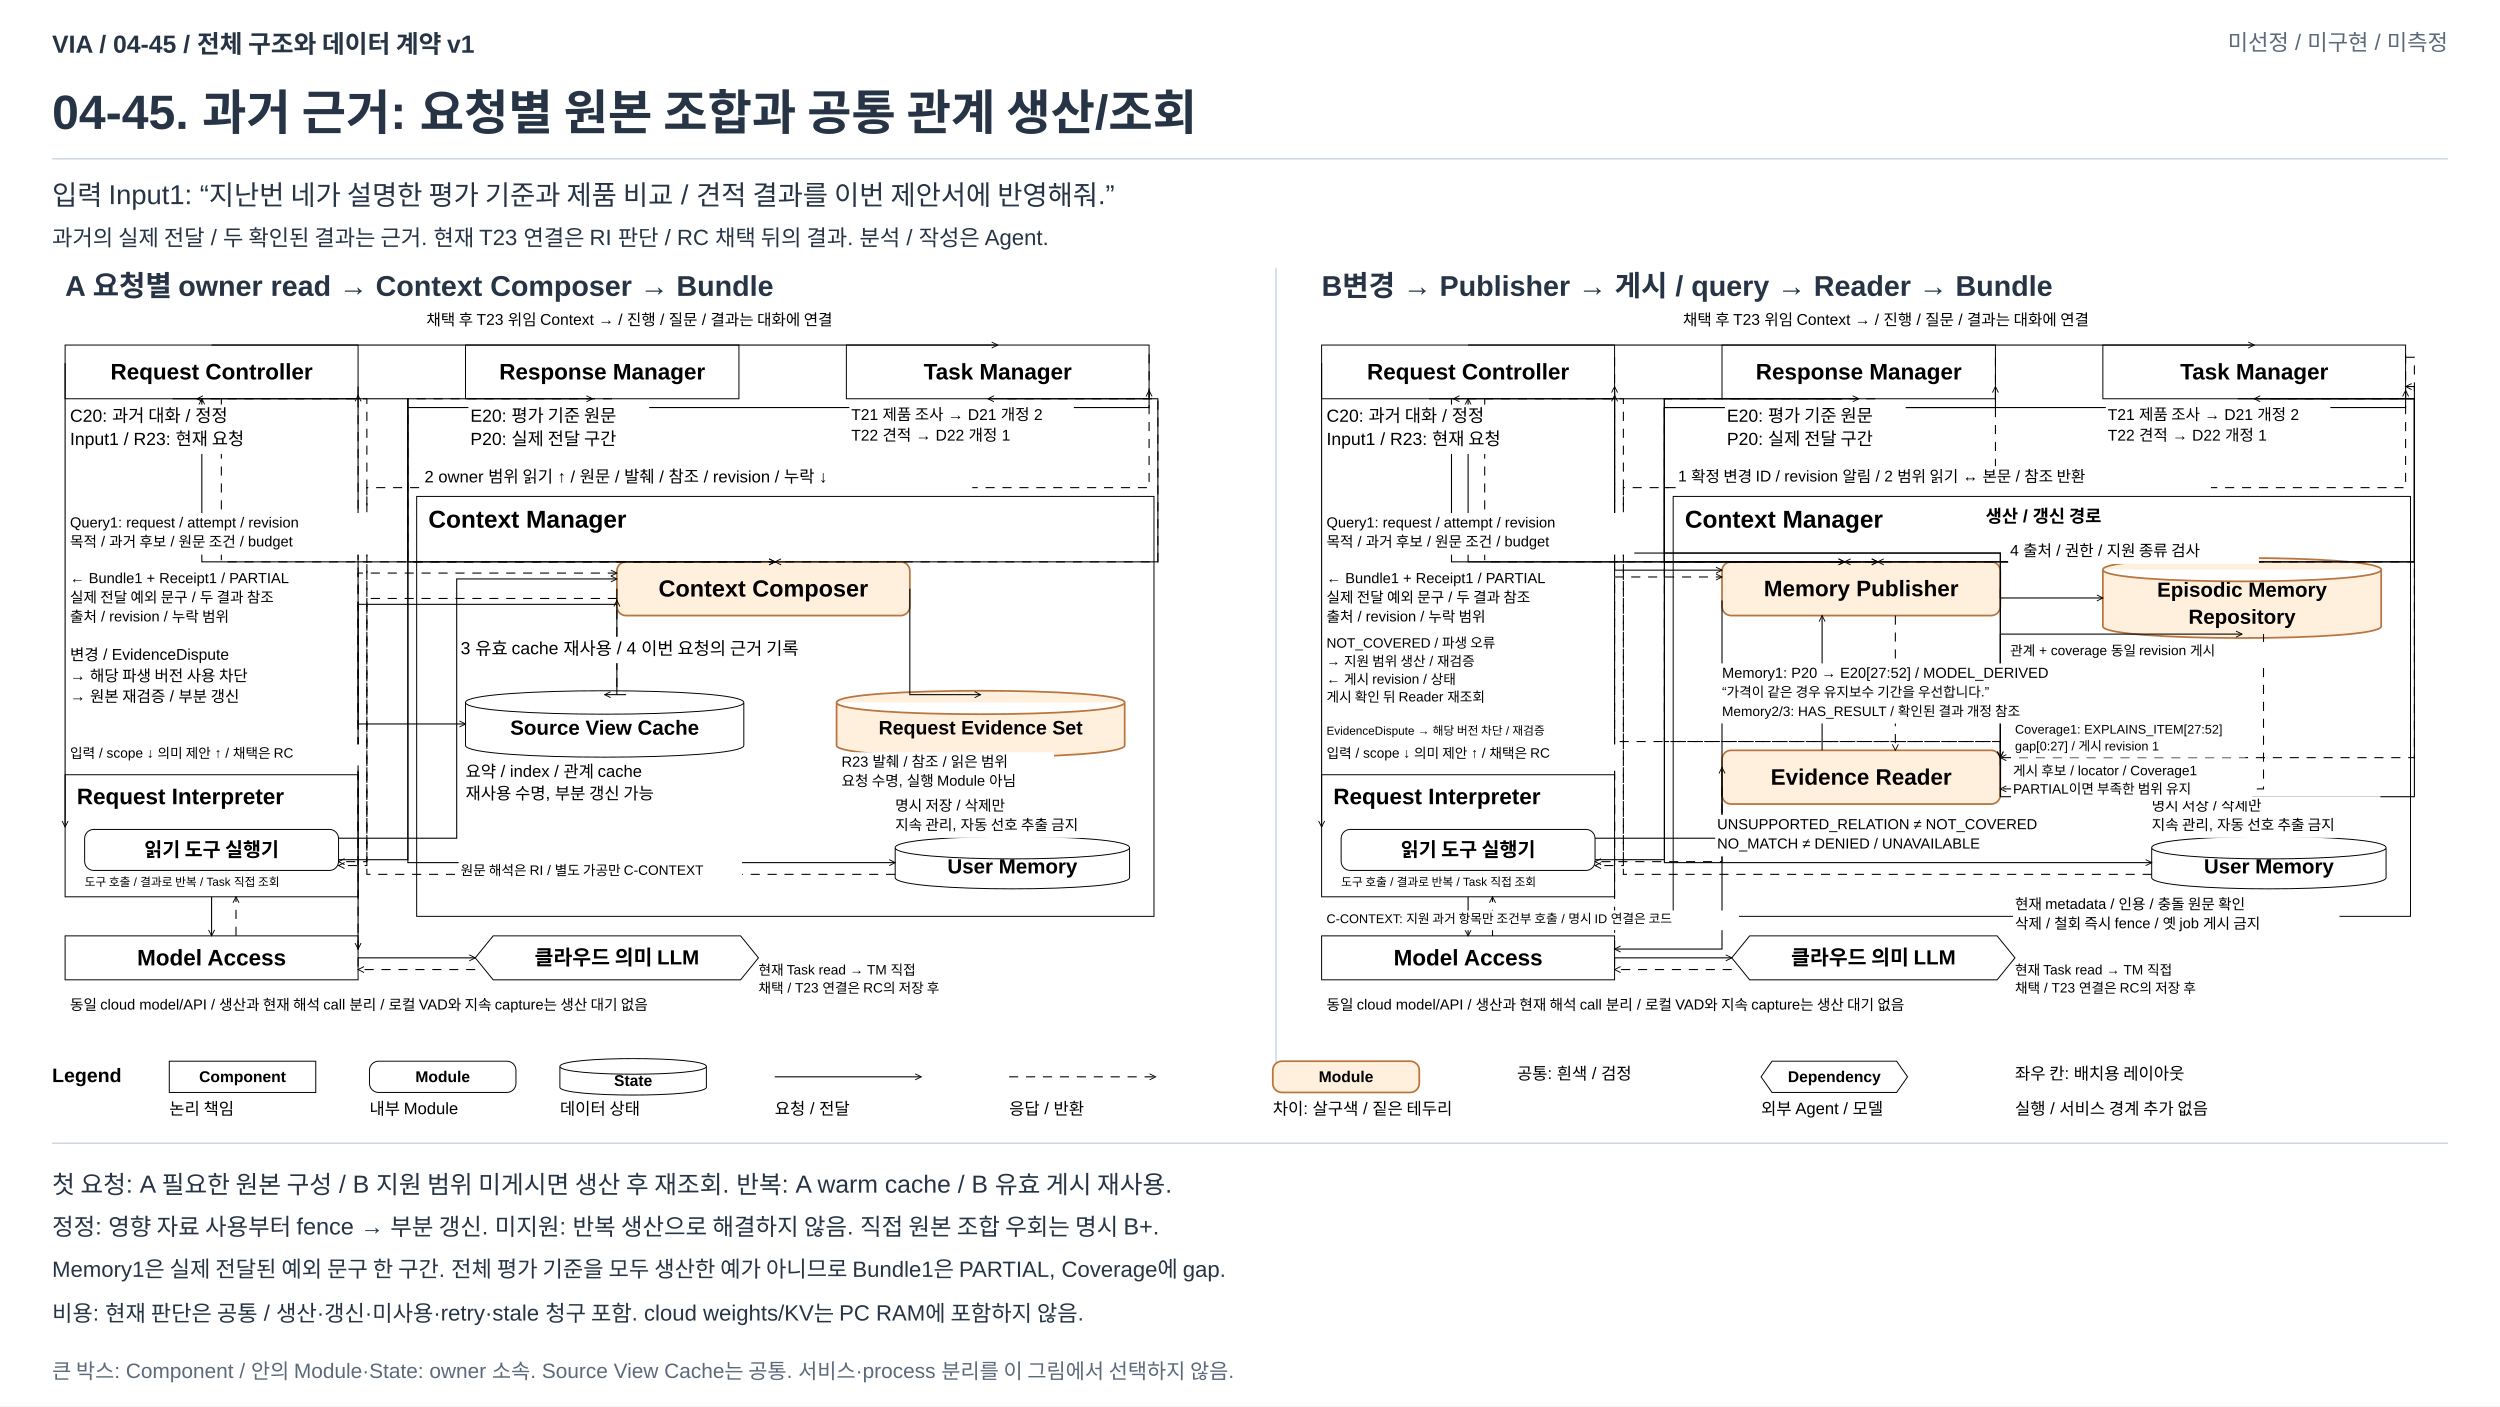
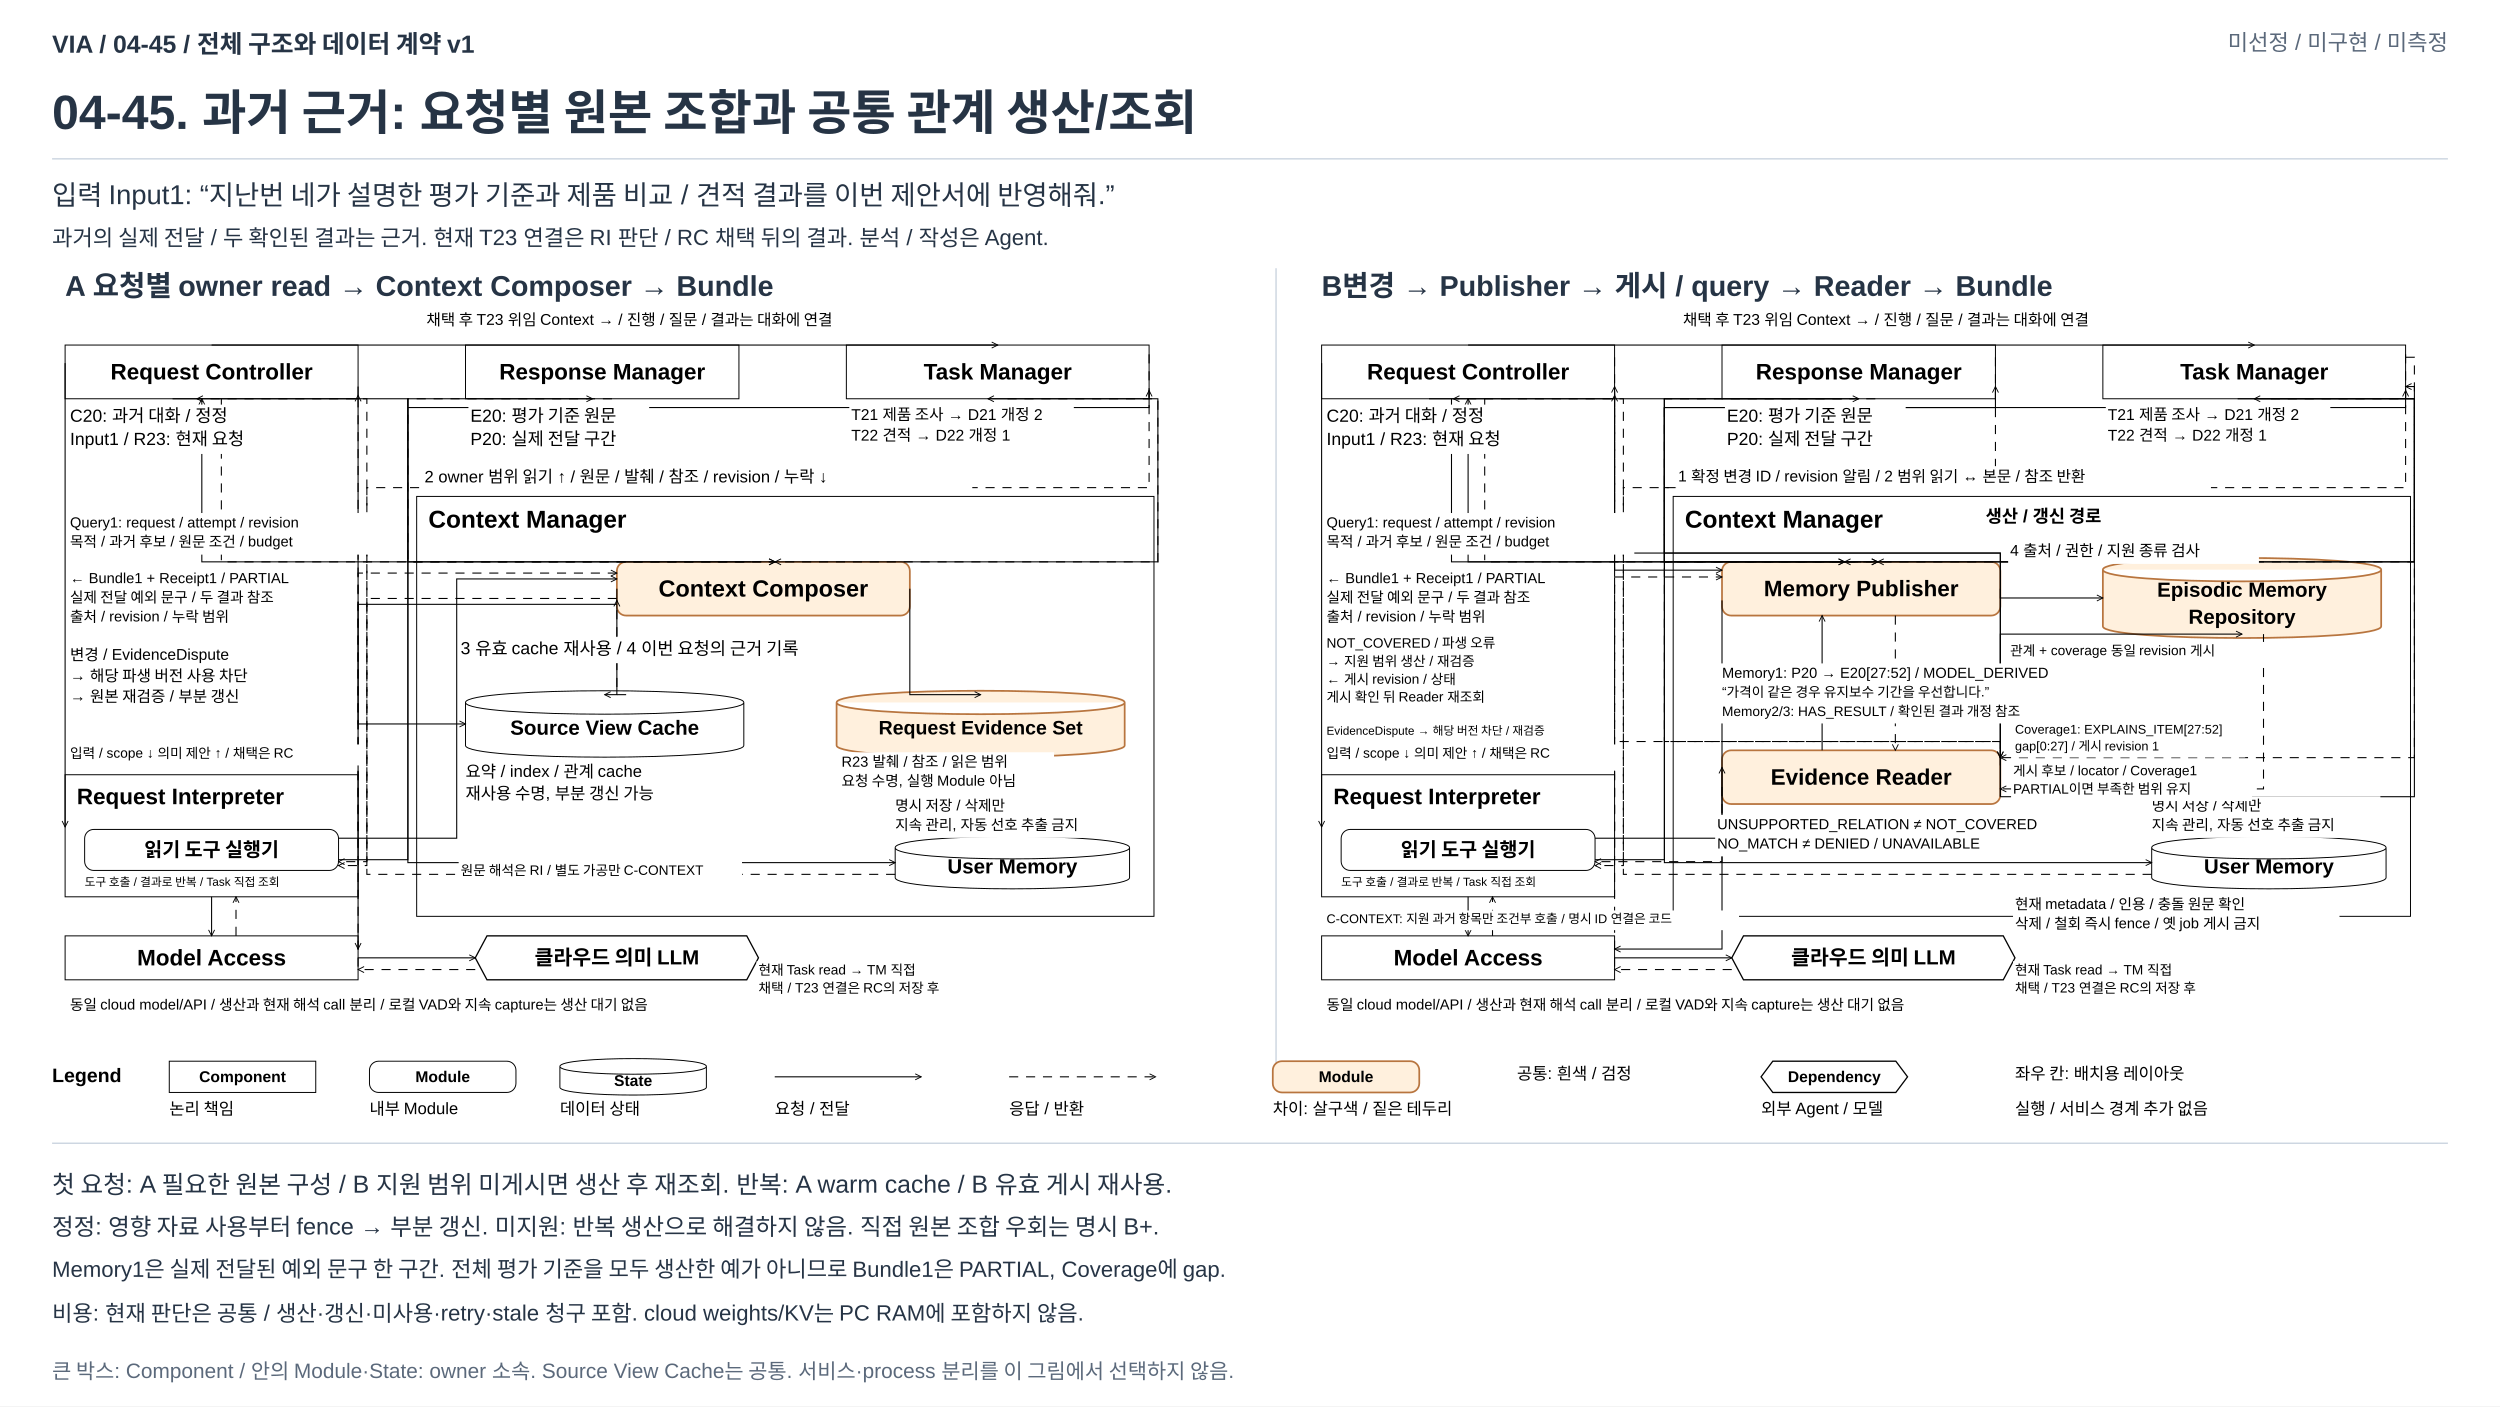
<svg xmlns="http://www.w3.org/2000/svg" width="1920" height="1080" viewBox="0 0 1920 1080" role="img" aria-labelledby="title">
  <defs>
    <marker id="a18232E" viewBox="0 0 10 10" refX="9" refY="5" markerWidth="8" markerHeight="8" orient="auto">
      <path d="M1 1L9 5L1 9" fill="none" stroke="#18232E" stroke-width="1.6" />
    </marker>
    <marker id="a2858A5" viewBox="0 0 10 10" refX="9" refY="5" markerWidth="8" markerHeight="8" orient="auto">
      <path d="M1 1L9 5L1 9" fill="none" stroke="#2858A5" stroke-width="1.6" />
    </marker>
    <marker id="aB63732" viewBox="0 0 10 10" refX="9" refY="5" markerWidth="8" markerHeight="8" orient="auto">
      <path d="M1 1L9 5L1 9" fill="none" stroke="#B63732" stroke-width="1.6" />
    </marker>
    <marker id="a087E8B" viewBox="0 0 10 10" refX="9" refY="5" markerWidth="8" markerHeight="8" orient="auto">
      <path d="M1 1L9 5L1 9" fill="none" stroke="#087E8B" stroke-width="1.6" />
    </marker>
    <marker id="a5F6B77" viewBox="0 0 10 10" refX="9" refY="5" markerWidth="8" markerHeight="8" orient="auto">
      <path d="M1 1L9 5L1 9" fill="none" stroke="#5F6B77" stroke-width="1.6" />
    </marker>
    <marker id="a7155A4" viewBox="0 0 10 10" refX="9" refY="5" markerWidth="8" markerHeight="8" orient="auto">
      <path d="M1 1L9 5L1 9" fill="none" stroke="#7155A4" stroke-width="1.6" />
    </marker>
    <marker id="a000000" viewBox="0 0 10 10" refX="9" refY="5" markerWidth="7" markerHeight="7" orient="auto">
      <path d="M1 1L9 5L1 9" fill="none" stroke="#000000" stroke-width="1.2" />
+     </marker>
+     <marker id="aB8753F" viewBox="0 0 10 10" refX="9" refY="5" markerWidth="7" markerHeight="7" orient="auto">
+       <path d="M1 1L9 5L1 9" fill="none" stroke="#B8753F" stroke-width="1.2" />
    </marker>
  </defs>
  <g font-family="Apple SD Gothic Neo, Arial, sans-serif">
    <rect id="n1" fill="white" stroke="none" stroke-width="1.7" x="0" y="0" width="1920" height="1080" />
    <text id="n2-0" data-width="1400" x="40" y="40.48" text-anchor="start" font-size="19" font-weight="700" fill="#263445">VIA / 04-45 / 전체 구조와 데이터 계약 v1</text>
    <text id="n3-0" data-width="360" x="1880" y="38.64" text-anchor="end" font-size="17" font-weight="400" fill="#5B697B">미선정 / 미구현 / 미측정</text>
    <text id="n4-0" data-width="1840" x="40" y="99.04" text-anchor="start" font-size="37" font-weight="700" fill="#263445">04-45. 과거 근거: 요청별 원본 조합과 공통 관계 생산/조회</text>
    <polyline id="n5" points="40,122 1880,122" fill="none" stroke="#C7D1DD" stroke-width="1" />
    <text id="n6-0" data-width="1840" x="40" y="157.32" text-anchor="start" font-size="21" font-weight="400" fill="#263445">입력 Input1: “지난번 네가 설명한 평가 기준과 제품 비교 / 견적 결과를 이번 제안서에 반영해줘.”</text>
    <text id="n7-0" data-width="1840" x="40" y="188.64" text-anchor="start" font-size="17" font-weight="400" fill="#263445">과거의 실제 전달 / 두 확인된 결과는 근거. 현재 T23 연결은 RI 판단 / RC 채택 뒤의 결과. 분석 / 작성은 Agent.</text>
    <text id="n8-0" data-width="840" x="50" y="227.24" text-anchor="start" font-size="22" font-weight="700" fill="#263445">A 요청별 owner read → Context Composer → Bundle</text>
    <rect id="n9" data-kind="component" fill="white" stroke="#000000" stroke-width="0.75" x="50.0" y="265.0" width="225.0" height="41.25" />
    <text id="n10-0" data-width="214.5" x="162.5" y="291.404" text-anchor="middle" font-size="17.25" font-weight="700" fill="#000000">Request Controller</text>
    <rect id="n11" data-kind="component" fill="white" stroke="#000000" stroke-width="0.75" x="357.5" y="265.0" width="210.0" height="41.25" />
    <text id="n12-0" data-width="199.5" x="462.5" y="291.404" text-anchor="middle" font-size="17.25" font-weight="700" fill="#000000">Response Manager</text>
    <rect id="n13" data-kind="component" fill="white" stroke="#000000" stroke-width="0.75" x="650.0" y="265.0" width="232.5" height="41.25" />
    <text id="n14-0" data-width="222.0" x="766.25" y="291.404" text-anchor="middle" font-size="17.25" font-weight="700" fill="#000000">Task Manager</text>
    <rect id="n15" data-kind="component" fill="white" stroke="#000000" stroke-width="0.75" x="320.0" y="381.25" width="566.25" height="322.5" />
    <text id="n16-0" data-width="548.25" x="329.0" y="405.25" text-anchor="start" font-size="18.75" font-weight="700" fill="#000000">Context Manager</text>
    <rect id="n17" data-kind="component" fill="white" stroke="#000000" stroke-width="0.75" x="50.0" y="595.0" width="225.0" height="93.75" />
    <text id="n18-0" data-width="207.0" x="59.0" y="617.62" text-anchor="start" font-size="17.25" font-weight="700" fill="#000000">Request Interpreter</text>
    <rect id="n19" data-kind="module" data-owner="n17" fill="white" stroke="#000000" stroke-width="0.75" x="65.0" y="637.0" width="195.0" height="31.5" rx="7" />
    <text id="n20-0" data-width="184.5" x="162.5" y="657.775" text-anchor="middle" font-size="15.0" font-weight="700" fill="#000000">읽기 도구 실행기</text>
    <rect id="n21" data-kind="component" fill="white" stroke="#000000" stroke-width="0.75" x="50.0" y="718.75" width="225.0" height="33.75" />
    <text id="n22-0" data-width="214.5" x="162.5" y="741.404" text-anchor="middle" font-size="17.25" font-weight="700" fill="#000000">Model Access</text>
-     <path id="n23" data-kind="external" d="M378.737 718.75H568.763L582.5 735.625L568.763 752.5H378.737L365.0 735.625Z" fill="white" stroke="#000000" stroke-width="0.75" />
+     <polygon id="n23" data-kind="external" points="374.0,718.75 573.5,718.75 582.5,735.625 573.5,752.5 374.0,752.5 365.0,735.625" fill="white" stroke="#000000" stroke-width="1" />
    <text id="n24-0" data-width="207.0" x="473.75" y="740.901" text-anchor="middle" font-size="15.75" font-weight="700" fill="#000000">클라우드 의미 LLM</text>
    <path id="n25" data-kind="state" data-owner="n15" fill="white" stroke="#000000" stroke-width="0.75" d="M687.5 651.0C687.5 639.5 867.5 639.5 867.5 651.0V674.0C867.5 685.5 687.5 685.5 687.5 674.0Z M687.5 651.0C687.5 662.5 867.5 662.5 867.5 651.0" />
    <text id="n26-0" data-width="169.5" x="777.5" y="670.776" text-anchor="middle" font-size="15.75" font-weight="700" fill="#000000">User Memory</text>
    <rect id="n35" data-kind="module" data-owner="n15" fill="#FFF0DD" stroke="#B8753F" stroke-width="1.35" x="473.75" y="431.5" width="225.0" height="41.25" rx="7" />
    <text id="n36-0" data-width="214.5" x="586.25" y="458.155" text-anchor="middle" font-size="18.0" font-weight="700" fill="#000000">Context Composer</text>
    <path id="n37" data-kind="state" data-owner="n15" fill="white" stroke="#000000" stroke-width="0.75" d="M357.5 539.5C357.5 527.5 571.25 527.5 571.25 539.5V572.5C571.25 584.5 357.5 584.5 357.5 572.5Z M357.5 539.5C357.5 551.5 571.25 551.5 571.25 539.5" />
    <text id="n38-0" data-width="203.25" x="464.375" y="564.276" text-anchor="middle" font-size="15.75" font-weight="700" fill="#000000">Source View Cache</text>
    <path id="n39" data-kind="state" data-owner="n15" fill="#FFF0DD" stroke="#B8753F" stroke-width="1.35" d="M642.5 539.5C642.5 527.5 863.75 527.5 863.75 539.5V572.5C863.75 584.5 642.5 584.5 642.5 572.5Z M642.5 539.5C642.5 551.5 863.75 551.5 863.75 539.5" />
    <text id="n40-0" data-width="210.75" x="753.125" y="564.025" text-anchor="middle" font-size="15.0" font-weight="700" fill="#000000">Request Evidence Set</text>
    <text id="n80-0" data-width="198.75" x="65.0" y="680.53" text-anchor="start" font-size="9.0" font-weight="400" fill="#000000">도구 호출 / 결과로 반복 / Task 직접 조회</text>
    <polyline id="n41" points="577.25,431.5 155.0,431.5 155.0,306.25" fill="none" stroke="#000000" stroke-width="0.825" marker-end="url(#a000000)" />
    <polyline id="n42" points="170.0,306.25 170.0,431.5 595.25,431.5" fill="none" stroke="#000000" stroke-width="0.825" stroke-dasharray="7 6" marker-end="url(#a000000)" />
    <polyline id="n43" points="577.25,431.5 313.25,431.5 313.25,306.25 455.0,306.25" fill="none" stroke="#000000" stroke-width="0.825" marker-end="url(#a000000)" />
    <polyline id="n44" points="470.0,306.25 313.25,306.25 313.25,431.5 595.25,431.5" fill="none" stroke="#000000" stroke-width="0.825" stroke-dasharray="7 6" marker-end="url(#a000000)" />
    <polyline id="n45" points="577.25,431.5 889.25,431.5 889.25,306.25 758.75,306.25" fill="none" stroke="#000000" stroke-width="0.825" marker-end="url(#a000000)" />
    <polyline id="n46" points="773.75,306.25 889.25,306.25 889.25,431.5 595.25,431.5" fill="none" stroke="#000000" stroke-width="0.825" stroke-dasharray="7 6" marker-end="url(#a000000)" />
    <polyline id="n49" points="473.75,452.125 473.75,533.5 464.375,533.5" fill="none" stroke="#000000" stroke-width="0.825" marker-end="url(#a000000)" />
    <polyline id="n50" points="480.875,533.5 473.75,533.5 473.75,461.125" fill="none" stroke="#000000" stroke-width="0.825" stroke-dasharray="7 6" marker-end="url(#a000000)" />
    <polyline id="n51" points="698.75,452.125 698.75,533.5 753.125,533.5" fill="none" stroke="#000000" stroke-width="0.825" marker-end="url(#a000000)" />
    <polyline id="n60" points="473.75,464.125 275.0,464.125 275.0,728.875" fill="none" stroke="#000000" stroke-width="0.825" marker-end="url(#a000000)" />
    <polyline id="n61" points="275.0,742.375 275.0,440.125 473.75,440.125" fill="none" stroke="#000000" stroke-width="0.825" stroke-dasharray="7 6" marker-end="url(#a000000)" />
    <polyline id="n62" points="275.0,296.875 275.0,556.0 357.5,556.0" fill="none" stroke="#000000" stroke-width="0.825" marker-end="url(#a000000)" />
    <polyline id="n65" points="260.0,643.75 350.75,643.75 350.75,444.625 473.75,444.625" fill="none" stroke="#000000" stroke-width="0.825" marker-end="url(#a000000)" />
    <polyline id="n66" points="473.75,459.625 281.75,459.625 281.75,661.75 260.0,661.75" fill="none" stroke="#000000" stroke-width="0.825" stroke-dasharray="7 6" marker-end="url(#a000000)" />
    <polyline id="n71" points="50.0,278.875 50.0,635.125" fill="none" stroke="#000000" stroke-width="0.825" marker-end="url(#a000000)" />
    <polyline id="n72" points="275.0,650.875 275.0,303.625" fill="none" stroke="#000000" stroke-width="0.825" stroke-dasharray="7 6" marker-end="url(#a000000)" />
    <polyline id="n75" points="162.5,265.0 766.25,265.0" fill="none" stroke="#000000" stroke-width="0.825" marker-end="url(#a000000)" />
    <polyline id="n78" points="132.5,306.25 313.25,306.25 313.25,662.5 687.5,662.5" fill="none" stroke="#000000" stroke-width="0.825" marker-end="url(#a000000)" />
    <polyline id="n79" points="687.5,671.5 281.75,671.5 281.75,306.25 151.25,306.25" fill="none" stroke="#000000" stroke-width="0.825" stroke-dasharray="7 6" marker-end="url(#a000000)" />
    <polyline id="n81" points="260.0,660.25 313.25,660.25 313.25,313.0 882.5,313.0 882.5,299.875" fill="none" stroke="#000000" stroke-width="0.825" marker-end="url(#a000000)" />
    <polyline id="n82" points="882.5,272.125 882.5,374.5 281.75,374.5 281.75,664.75 260.0,664.75" fill="none" stroke="#000000" stroke-width="0.825" stroke-dasharray="7 6" marker-end="url(#a000000)" />
    <polyline id="n85" points="162.5,688.75 162.5,718.75" fill="none" stroke="#000000" stroke-width="0.825" marker-end="url(#a000000)" />
    <polyline id="n86" points="181.25,718.75 181.25,688.75" fill="none" stroke="#000000" stroke-width="0.825" stroke-dasharray="7 6" marker-end="url(#a000000)" />
    <polyline id="n87" points="275.0,735.625 365.0,735.625" fill="none" stroke="#000000" stroke-width="0.825" marker-end="url(#a000000)" />
    <polyline id="n88" points="365.0,744.625 275.0,744.625" fill="none" stroke="#000000" stroke-width="0.825" stroke-dasharray="7 6" marker-end="url(#a000000)" />
    <rect id="n27" data-label-for="n28" fill="white" stroke="none" stroke-width="1.7" x="52.25" y="310.75" width="174.45" height="37.89" />
    <text id="n28-0" data-width="225.0" x="53.75" y="323.92" text-anchor="start" font-size="13.5" font-weight="400" fill="#000000">C20: 과거 대화 / 정정</text>
    <text id="n28-1" data-width="225.0" x="53.75" y="341.74" text-anchor="start" font-size="13.5" font-weight="400" fill="#000000">Input1 / R23: 현재 요청</text>
    <rect id="n29" data-label-for="n30" fill="white" stroke="none" stroke-width="1.7" x="359.75" y="310.75" width="138.81" height="37.89" />
    <text id="n30-0" data-width="210.0" x="361.25" y="323.92" text-anchor="start" font-size="13.5" font-weight="400" fill="#000000">E20: 평가 기준 원문</text>
    <text id="n30-1" data-width="210.0" x="361.25" y="341.74" text-anchor="start" font-size="13.5" font-weight="400" fill="#000000">P20: 실제 전달 구간</text>
    <rect id="n31" data-label-for="n32" fill="white" stroke="none" stroke-width="1.7" x="652.25" y="310.75" width="172.44" height="33.93" />
    <text id="n32-0" data-width="232.5" x="653.75" y="322.54" text-anchor="start" font-size="12.0" font-weight="400" fill="#000000">T21 제품 조사 → D21 개정 2</text>
    <text id="n32-1" data-width="232.5" x="653.75" y="338.38" text-anchor="start" font-size="12.0" font-weight="400" fill="#000000">T22 견적 → D22 개정 1</text>
    <rect id="n33" data-label-for="n34" fill="white" stroke="none" stroke-width="1.7" x="686.0" y="611.5" width="177.15" height="31.95" />
    <text id="n34-0" data-width="186.0" x="687.5" y="622.6" text-anchor="start" font-size="11.25" font-weight="400" fill="#000000">명시 저장 / 삭제만</text>
    <text id="n34-1" data-width="186.0" x="687.5" y="637.45" text-anchor="start" font-size="11.25" font-weight="400" fill="#000000">지속 관리, 자동 선호 추출 금지</text>
    <rect id="n47" data-label-for="n48" fill="white" stroke="none" stroke-width="1.7" x="324.5" y="358.0" width="422.22" height="19.08" />
    <text id="n48-0" data-width="555.0" x="326.0" y="370.48" text-anchor="start" font-size="12.75" font-weight="400" fill="#000000">2 owner 범위 읽기 ↑ / 원문 / 발췌 / 참조 / revision / 누락 ↓</text>
    <rect id="n52" data-label-for="n53" fill="white" stroke="none" stroke-width="1.7" x="352.25" y="489.25" width="325.11" height="20.07" />
    <text id="n53-0" data-width="517.5" x="353.75" y="502.42" text-anchor="start" font-size="13.5" font-weight="400" fill="#000000">3 유효 cache 재사용 / 4 이번 요청의 근거 기록</text>
    <rect id="n54" data-label-for="n55" fill="white" stroke="none" stroke-width="1.7" x="356.0" y="584.5" width="180.225" height="35.91" />
    <text id="n55-0" data-width="217.5" x="357.5" y="596.98" text-anchor="start" font-size="12.75" font-weight="400" fill="#000000">요약 / index / 관계 cache</text>
    <text id="n55-1" data-width="217.5" x="357.5" y="613.81" text-anchor="start" font-size="12.75" font-weight="400" fill="#000000">재사용 수명, 부분 갱신 가능</text>
    <rect id="n56" data-label-for="n57" fill="white" stroke="none" stroke-width="1.7" x="644.75" y="577.75" width="164.775" height="31.95" />
    <text id="n57-0" data-width="217.5" x="646.25" y="588.85" text-anchor="start" font-size="11.25" font-weight="400" fill="#000000">R23 발췌 / 참조 / 읽은 범위</text>
    <text id="n57-1" data-width="217.5" x="646.25" y="603.7" text-anchor="start" font-size="11.25" font-weight="400" fill="#000000">요청 수명, 실행 Module 아님</text>
    <rect id="n58" data-label-for="n59" fill="white" stroke="none" stroke-width="1.7" x="352.25" y="661.75" width="217.62" height="16.11" />
    <text id="n59-0" data-width="322.5" x="353.75" y="672.16" text-anchor="start" font-size="10.5" font-weight="400" fill="#000000">원문 해석은 RI / 별도 가공만 C-CONTEXT</text>
    <rect id="n63" data-label-for="n64" fill="white" stroke="none" stroke-width="1.7" x="52.25" y="495.25" width="164.76" height="49.77" />
    <text id="n64-0" data-width="258.75" x="53.75" y="507.04" text-anchor="start" font-size="12.0" font-weight="400" fill="#000000">변경 / EvidenceDispute</text>
    <text id="n64-1" data-width="258.75" x="53.75" y="522.88" text-anchor="start" font-size="12.0" font-weight="400" fill="#000000">→ 해당 파생 버전 사용 차단</text>
    <text id="n64-2" data-width="258.75" x="53.75" y="538.72" text-anchor="start" font-size="12.0" font-weight="400" fill="#000000">→ 원본 재검증 / 부분 갱신</text>
    <rect id="n67" data-label-for="n68" fill="white" stroke="none" stroke-width="1.7" x="52.25" y="394.0" width="237.9" height="31.95" />
    <text id="n68-0" data-width="258.75" x="53.75" y="405.1" text-anchor="start" font-size="11.25" font-weight="400" fill="#000000">Query1: request / attempt / revision</text>
    <text id="n68-1" data-width="258.75" x="53.75" y="419.95" text-anchor="start" font-size="11.25" font-weight="400" fill="#000000">목적 / 과거 후보 / 원문 조건 / budget</text>
    <rect id="n69" data-label-for="n70" fill="white" stroke="none" stroke-width="1.7" x="52.25" y="436.75" width="201.45" height="46.8" />
    <text id="n70-0" data-width="258.75" x="53.75" y="447.85" text-anchor="start" font-size="11.25" font-weight="400" fill="#000000">← Bundle1 + Receipt1 / PARTIAL</text>
    <text id="n70-1" data-width="258.75" x="53.75" y="462.7" text-anchor="start" font-size="11.25" font-weight="400" fill="#000000">실제 전달 예외 문구 / 두 결과 참조</text>
    <text id="n70-2" data-width="258.75" x="53.75" y="477.55" text-anchor="start" font-size="11.25" font-weight="400" fill="#000000">출처 / revision / 누락 범위</text>
    <rect id="n73" data-label-for="n74" fill="white" stroke="none" stroke-width="1.7" x="52.25" y="571.75" width="225.39" height="16.11" />
    <text id="n74-0" data-width="258.75" x="53.75" y="582.16" text-anchor="start" font-size="10.5" font-weight="400" fill="#000000">입력 / scope ↓  의미 제안 ↑ / 채택은 RC</text>
    <rect id="n76" data-label-for="n77" fill="white" stroke="none" stroke-width="1.7" x="326.0" y="238.0" width="394.92" height="18.09" />
    <text id="n77-0" data-width="558.75" x="327.5" y="249.79" text-anchor="start" font-size="12.0" font-weight="400" fill="#000000">채택 후 T23 위임 Context → / 진행 / 질문 / 결과는 대화에 연결</text>
    <rect id="n83" data-label-for="n84" fill="white" stroke="none" stroke-width="1.7" x="581.0" y="738.25" width="170.58" height="29.97" />
    <text id="n84-0" data-width="300.0" x="582.5" y="748.66" text-anchor="start" font-size="10.5" font-weight="400" fill="#000000">현재 Task read → TM 직접</text>
    <text id="n84-1" data-width="300.0" x="582.5" y="762.52" text-anchor="start" font-size="10.5" font-weight="400" fill="#000000">채택 / T23 연결은 RC의 저장 후</text>
    <rect id="n89" data-label-for="n90" fill="white" stroke="none" stroke-width="1.7" x="52.25" y="764.5" width="561.9" height="17.1" />
    <text id="n90-0" data-width="832.5" x="53.75" y="775.6" text-anchor="start" font-size="11.25" font-weight="400" fill="#000000">동일 cloud model/API / 생산과 현재 해석 call 분리 / 로컬 VAD와 지속 capture는 생산 대기 없음</text>
    <text id="n91-0" data-width="840" x="1015" y="227.24" text-anchor="start" font-size="22" font-weight="700" fill="#263445">B변경 → Publisher → 게시 / query → Reader → Bundle</text>
    <rect id="n92" data-kind="component" fill="white" stroke="#000000" stroke-width="0.75" x="1015.0" y="265.0" width="225.0" height="41.25" />
    <text id="n93-0" data-width="214.5" x="1127.5" y="291.404" text-anchor="middle" font-size="17.25" font-weight="700" fill="#000000">Request Controller</text>
    <rect id="n94" data-kind="component" fill="white" stroke="#000000" stroke-width="0.75" x="1322.5" y="265.0" width="210.0" height="41.25" />
    <text id="n95-0" data-width="199.5" x="1427.5" y="291.404" text-anchor="middle" font-size="17.25" font-weight="700" fill="#000000">Response Manager</text>
    <rect id="n96" data-kind="component" fill="white" stroke="#000000" stroke-width="0.75" x="1615.0" y="265.0" width="232.5" height="41.25" />
    <text id="n97-0" data-width="222.0" x="1731.25" y="291.404" text-anchor="middle" font-size="17.25" font-weight="700" fill="#000000">Task Manager</text>
    <rect id="n98" data-kind="component" fill="white" stroke="#000000" stroke-width="0.75" x="1285.0" y="381.25" width="566.25" height="322.5" />
    <text id="n99-0" data-width="548.25" x="1294.0" y="405.25" text-anchor="start" font-size="18.75" font-weight="700" fill="#000000">Context Manager</text>
    <rect id="n100" data-kind="component" fill="white" stroke="#000000" stroke-width="0.75" x="1015.0" y="595.0" width="225.0" height="93.75" />
    <text id="n101-0" data-width="207.0" x="1024.0" y="617.62" text-anchor="start" font-size="17.25" font-weight="700" fill="#000000">Request Interpreter</text>
    <rect id="n102" data-kind="module" data-owner="n100" fill="white" stroke="#000000" stroke-width="0.75" x="1030.0" y="637.0" width="195.0" height="31.5" rx="7" />
    <text id="n103-0" data-width="184.5" x="1127.5" y="657.775" text-anchor="middle" font-size="15.0" font-weight="700" fill="#000000">읽기 도구 실행기</text>
    <rect id="n104" data-kind="component" fill="white" stroke="#000000" stroke-width="0.75" x="1015.0" y="718.75" width="225.0" height="33.75" />
    <text id="n105-0" data-width="214.5" x="1127.5" y="741.404" text-anchor="middle" font-size="17.25" font-weight="700" fill="#000000">Model Access</text>
-     <path id="n106" data-kind="external" d="M1343.737 718.75H1533.763L1547.5 735.625L1533.763 752.5H1343.737L1330.0 735.625Z" fill="white" stroke="#000000" stroke-width="0.75" />
+     <polygon id="n106" data-kind="external" points="1339.0,718.75 1538.5,718.75 1547.5,735.625 1538.5,752.5 1339.0,752.5 1330.0,735.625" fill="white" stroke="#000000" stroke-width="1" />
    <text id="n107-0" data-width="207.0" x="1438.75" y="740.901" text-anchor="middle" font-size="15.75" font-weight="700" fill="#000000">클라우드 의미 LLM</text>
    <path id="n108" data-kind="state" data-owner="n98" fill="white" stroke="#000000" stroke-width="0.75" d="M1652.5 651.0C1652.5 639.5 1832.5 639.5 1832.5 651.0V674.0C1832.5 685.5 1652.5 685.5 1652.5 674.0Z M1652.5 651.0C1652.5 662.5 1832.5 662.5 1832.5 651.0" />
    <text id="n109-0" data-width="169.5" x="1742.5" y="670.776" text-anchor="middle" font-size="15.75" font-weight="700" fill="#000000">User Memory</text>
    <rect id="n118" data-kind="module" data-owner="n98" fill="#FFF0DD" stroke="#B8753F" stroke-width="1.35" x="1322.5" y="431.5" width="213.75" height="41.25" rx="7" />
    <text id="n119-0" data-width="203.25" x="1429.375" y="457.904" text-anchor="middle" font-size="17.25" font-weight="700" fill="#000000">Memory Publisher</text>
    <path id="n120" data-kind="state" data-owner="n98" fill="#FFF0DD" stroke="#B8753F" stroke-width="1.35" d="M1615.0 437.5C1615.0 425.5 1828.75 425.5 1828.75 437.5V481.0C1828.75 493.0 1615.0 493.0 1615.0 481.0Z M1615.0 437.5C1615.0 449.5 1828.75 449.5 1828.75 437.5" />
    <text id="n121-0" data-width="203.25" x="1721.875" y="458.312" text-anchor="middle" font-size="15.75" font-weight="700" fill="#000000">Episodic Memory</text>
    <text id="n121-1" data-width="203.25" x="1721.875" y="479.103" text-anchor="middle" font-size="15.75" font-weight="700" fill="#000000">Repository</text>
    <rect id="n122" data-kind="module" data-owner="n98" fill="#FFF0DD" stroke="#B8753F" stroke-width="1.35" x="1322.5" y="576.25" width="213.75" height="41.25" rx="7" />
    <text id="n123-0" data-width="203.25" x="1429.375" y="602.654" text-anchor="middle" font-size="17.25" font-weight="700" fill="#000000">Evidence Reader</text>
    <text id="n190-0" data-width="198.75" x="1030.0" y="680.53" text-anchor="start" font-size="9.0" font-weight="400" fill="#000000">도구 호출 / 결과로 반복 / Task 직접 조회</text>
    <polyline id="n126" points="1114.75,306.25 1114.75,431.5 1416.625,431.5" fill="none" stroke="#000000" stroke-width="0.825" marker-end="url(#a000000)" />
    <polyline id="n127" points="1429.375,431.5 1127.5,431.5 1127.5,306.25" fill="none" stroke="#000000" stroke-width="0.825" marker-end="url(#a000000)" />
    <polyline id="n128" points="1140.25,306.25 1140.25,431.5 1442.125,431.5" fill="none" stroke="#000000" stroke-width="0.825" stroke-dasharray="7 6" marker-end="url(#a000000)" />
    <polyline id="n129" points="1414.75,306.25 1278.25,306.25 1278.25,431.5 1416.625,431.5" fill="none" stroke="#000000" stroke-width="0.825" marker-end="url(#a000000)" />
    <polyline id="n130" points="1429.375,431.5 1278.25,431.5 1278.25,306.25 1427.5,306.25" fill="none" stroke="#000000" stroke-width="0.825" marker-end="url(#a000000)" />
    <polyline id="n131" points="1440.25,306.25 1278.25,306.25 1278.25,431.5 1442.125,431.5" fill="none" stroke="#000000" stroke-width="0.825" stroke-dasharray="7 6" marker-end="url(#a000000)" />
    <polyline id="n132" points="1718.5,306.25 1854.25,306.25 1854.25,431.5 1416.625,431.5" fill="none" stroke="#000000" stroke-width="0.825" marker-end="url(#a000000)" />
    <polyline id="n133" points="1429.375,431.5 1854.25,431.5 1854.25,306.25 1731.25,306.25" fill="none" stroke="#000000" stroke-width="0.825" marker-end="url(#a000000)" />
    <polyline id="n134" points="1744.0,306.25 1854.25,306.25 1854.25,431.5 1442.125,431.5" fill="none" stroke="#000000" stroke-width="0.825" stroke-dasharray="7 6" marker-end="url(#a000000)" />
    <polyline id="n137" points="1536.25,452.125 1536.25,459.25 1615.0,459.25" fill="none" stroke="#000000" stroke-width="0.825" marker-end="url(#a000000)" />
    <polyline id="n150" points="1536.25,587.875 1536.25,487.0 1721.875,487.0" fill="none" stroke="#000000" stroke-width="0.825" marker-end="url(#a000000)" />
    <polyline id="n151" points="1738.375,487.0 1738.375,605.875 1536.25,605.875" fill="none" stroke="#000000" stroke-width="0.825" stroke-dasharray="7 6" marker-end="url(#a000000)" />
    <polyline id="n154" points="1399.375,576.25 1399.375,472.75" fill="none" stroke="#000000" stroke-width="0.825" marker-end="url(#a000000)" />
    <polyline id="n155" points="1455.625,472.75 1455.625,576.25" fill="none" stroke="#000000" stroke-width="0.825" stroke-dasharray="7 6" marker-end="url(#a000000)" />
    <polyline id="n160" points="1536.25,611.875 1536.25,424.75 1240.0,424.75 1240.0,296.875" fill="none" stroke="#000000" stroke-width="0.825" marker-end="url(#a000000)" />
    <polyline id="n161" points="1240.0,274.375 1240.0,569.5 1536.25,569.5 1536.25,581.875" fill="none" stroke="#000000" stroke-width="0.825" stroke-dasharray="7 6" marker-end="url(#a000000)" />
    <polyline id="n162" points="1536.25,611.875 1536.25,424.75 1278.25,424.75 1278.25,313.0 1532.5,313.0 1532.5,296.875" fill="none" stroke="#000000" stroke-width="0.825" marker-end="url(#a000000)" />
    <polyline id="n163" points="1532.5,274.375 1532.5,374.5 1278.25,374.5 1278.25,569.5 1536.25,569.5 1536.25,581.875" fill="none" stroke="#000000" stroke-width="0.825" stroke-dasharray="7 6" marker-end="url(#a000000)" />
    <polyline id="n164" points="1536.25,611.875 1854.25,611.875 1854.25,296.875 1847.5,296.875" fill="none" stroke="#000000" stroke-width="0.825" marker-end="url(#a000000)" />
    <polyline id="n165" points="1847.5,274.375 1854.25,274.375 1854.25,581.875 1536.25,581.875" fill="none" stroke="#000000" stroke-width="0.825" stroke-dasharray="7 6" marker-end="url(#a000000)" />
    <polyline id="n168" points="1240.0,302.125 1240.0,437.875 1322.5,437.875" fill="none" stroke="#000000" stroke-width="0.825" marker-end="url(#a000000)" />
    <polyline id="n171" points="1322.5,461.125 1322.5,728.875 1240.0,728.875" fill="none" stroke="#000000" stroke-width="0.825" marker-end="url(#a000000)" />
    <polyline id="n172" points="1240.0,742.375 1240.0,443.125 1322.5,443.125" fill="none" stroke="#000000" stroke-width="0.825" stroke-dasharray="7 6" marker-end="url(#a000000)" />
    <polyline id="n175" points="1225.0,643.75 1322.5,643.75 1322.5,589.375" fill="none" stroke="#000000" stroke-width="0.825" marker-end="url(#a000000)" />
    <polyline id="n176" points="1322.5,604.375 1322.5,661.75 1225.0,661.75" fill="none" stroke="#000000" stroke-width="0.825" stroke-dasharray="7 6" marker-end="url(#a000000)" />
    <polyline id="n181" points="1015.0,278.875 1015.0,635.125" fill="none" stroke="#000000" stroke-width="0.825" marker-end="url(#a000000)" />
    <polyline id="n182" points="1240.0,650.875 1240.0,303.625" fill="none" stroke="#000000" stroke-width="0.825" stroke-dasharray="7 6" marker-end="url(#a000000)" />
    <polyline id="n185" points="1127.5,265.0 1731.25,265.0" fill="none" stroke="#000000" stroke-width="0.825" marker-end="url(#a000000)" />
    <polyline id="n188" points="1097.5,306.25 1278.25,306.25 1278.25,662.5 1652.5,662.5" fill="none" stroke="#000000" stroke-width="0.825" marker-end="url(#a000000)" />
    <polyline id="n189" points="1652.5,671.5 1246.75,671.5 1246.75,306.25 1116.25,306.25" fill="none" stroke="#000000" stroke-width="0.825" stroke-dasharray="7 6" marker-end="url(#a000000)" />
    <polyline id="n191" points="1225.0,660.25 1278.25,660.25 1278.25,313.0 1847.5,313.0 1847.5,299.875" fill="none" stroke="#000000" stroke-width="0.825" marker-end="url(#a000000)" />
    <polyline id="n192" points="1847.5,272.125 1847.5,374.5 1246.75,374.5 1246.75,664.75 1225.0,664.75" fill="none" stroke="#000000" stroke-width="0.825" stroke-dasharray="7 6" marker-end="url(#a000000)" />
    <polyline id="n195" points="1127.5,688.75 1127.5,718.75" fill="none" stroke="#000000" stroke-width="0.825" marker-end="url(#a000000)" />
    <polyline id="n196" points="1146.25,718.75 1146.25,688.75" fill="none" stroke="#000000" stroke-width="0.825" stroke-dasharray="7 6" marker-end="url(#a000000)" />
    <polyline id="n197" points="1240.0,735.625 1330.0,735.625" fill="none" stroke="#000000" stroke-width="0.825" marker-end="url(#a000000)" />
    <polyline id="n198" points="1330.0,744.625 1240.0,744.625" fill="none" stroke="#000000" stroke-width="0.825" stroke-dasharray="7 6" marker-end="url(#a000000)" />
    <rect id="n110" data-label-for="n111" fill="white" stroke="none" stroke-width="1.7" x="1017.25" y="310.75" width="174.45" height="37.89" />
    <text id="n111-0" data-width="225.0" x="1018.75" y="323.92" text-anchor="start" font-size="13.5" font-weight="400" fill="#000000">C20: 과거 대화 / 정정</text>
    <text id="n111-1" data-width="225.0" x="1018.75" y="341.74" text-anchor="start" font-size="13.5" font-weight="400" fill="#000000">Input1 / R23: 현재 요청</text>
    <rect id="n112" data-label-for="n113" fill="white" stroke="none" stroke-width="1.7" x="1324.75" y="310.75" width="138.81" height="37.89" />
    <text id="n113-0" data-width="210.0" x="1326.25" y="323.92" text-anchor="start" font-size="13.5" font-weight="400" fill="#000000">E20: 평가 기준 원문</text>
    <text id="n113-1" data-width="210.0" x="1326.25" y="341.74" text-anchor="start" font-size="13.5" font-weight="400" fill="#000000">P20: 실제 전달 구간</text>
    <rect id="n114" data-label-for="n115" fill="white" stroke="none" stroke-width="1.7" x="1617.25" y="310.75" width="172.44" height="33.93" />
    <text id="n115-0" data-width="232.5" x="1618.75" y="322.54" text-anchor="start" font-size="12.0" font-weight="400" fill="#000000">T21 제품 조사 → D21 개정 2</text>
    <text id="n115-1" data-width="232.5" x="1618.75" y="338.38" text-anchor="start" font-size="12.0" font-weight="400" fill="#000000">T22 견적 → D22 개정 1</text>
    <rect id="n116" data-label-for="n117" fill="white" stroke="none" stroke-width="1.7" x="1651.0" y="611.5" width="177.15" height="31.95" />
    <text id="n117-0" data-width="186.0" x="1652.5" y="622.6" text-anchor="start" font-size="11.25" font-weight="400" fill="#000000">명시 저장 / 삭제만</text>
    <text id="n117-1" data-width="186.0" x="1652.5" y="637.45" text-anchor="start" font-size="11.25" font-weight="400" fill="#000000">지속 관리, 자동 선호 추출 금지</text>
    <rect id="n124" data-label-for="n125" fill="white" stroke="none" stroke-width="1.7" x="1523.5" y="388.0" width="115.32" height="20.07" />
    <text id="n125-0" data-width="315.0" x="1525.0" y="401.17" text-anchor="start" font-size="13.5" font-weight="700" fill="#000000">생산 / 갱신 경로</text>
    <rect id="n135" data-label-for="n136" fill="white" stroke="none" stroke-width="1.7" x="1287.25" y="358.0" width="410.76" height="18.09" />
    <text id="n136-0" data-width="558.75" x="1288.75" y="369.79" text-anchor="start" font-size="12.0" font-weight="400" fill="#000000">1 확정 변경 ID / revision 알림 / 2 범위 읽기 ↔ 본문 / 참조 반환</text>
    <rect id="n138" data-label-for="n139" fill="white" stroke="none" stroke-width="1.7" x="1542.25" y="415.0" width="192.6" height="18.09" />
    <text id="n139-0" data-width="303.75" x="1543.75" y="426.79" text-anchor="start" font-size="12.0" font-weight="400" fill="#000000">4 출처 / 권한 / 지원 종류 검사</text>
    <rect id="n140" data-label-for="n141" fill="white" stroke="none" stroke-width="1.7" x="1542.25" y="493.0" width="199.98" height="16.11" />
    <text id="n141-0" data-width="303.75" x="1543.75" y="503.41" text-anchor="start" font-size="10.5" font-weight="400" fill="#000000">관계 + coverage 동일 revision 게시</text>
    <rect id="n142" data-label-for="n143" fill="white" stroke="none" stroke-width="1.7" x="1321.0" y="509.5" width="270.525" height="17.1" />
    <text id="n143-0" data-width="521.25" x="1322.5" y="520.6" text-anchor="start" font-size="11.25" font-weight="400" fill="#000000">Memory1: P20 → E20[27:52] / MODEL_DERIVED</text>
    <rect id="n144" data-label-for="n145" fill="white" stroke="none" stroke-width="1.7" x="1321.0" y="524.5" width="251.22" height="16.11" />
    <text id="n145-0" data-width="521.25" x="1322.5" y="534.91" text-anchor="start" font-size="10.5" font-weight="400" fill="#000000">“가격이 같은 경우 유지보수 기간을 우선합니다.”</text>
    <rect id="n146" data-label-for="n147" fill="white" stroke="none" stroke-width="1.7" x="1321.0" y="539.5" width="261.93" height="16.11" />
    <text id="n147-0" data-width="521.25" x="1322.5" y="549.91" text-anchor="start" font-size="10.5" font-weight="400" fill="#000000">Memory2/3: HAS_RESULT / 확인된 결과 개정 참조</text>
    <rect id="n148" data-label-for="n149" fill="white" stroke="none" stroke-width="1.7" x="1546.0" y="553.75" width="178.305" height="27.99" />
    <text id="n149-0" data-width="296.25" x="1547.5" y="563.47" text-anchor="start" font-size="9.75" font-weight="400" fill="#000000">Coverage1: EXPLAINS_ITEM[27:52]</text>
    <text id="n149-1" data-width="296.25" x="1547.5" y="576.34" text-anchor="start" font-size="9.75" font-weight="400" fill="#000000">gap[0:27] / 게시 revision 1</text>
    <rect id="n152" data-label-for="n153" fill="white" stroke="none" stroke-width="1.7" x="1544.5" y="585.25" width="185.07" height="29.97" />
    <text id="n153-0" data-width="296.25" x="1546.0" y="595.66" text-anchor="start" font-size="10.5" font-weight="400" fill="#000000">게시 후보 / locator / Coverage1</text>
    <text id="n153-1" data-width="296.25" x="1546.0" y="609.52" text-anchor="start" font-size="10.5" font-weight="400" fill="#000000">PARTIAL이면 부족한 범위 유지</text>
    <rect id="n156" data-label-for="n157" fill="white" stroke="none" stroke-width="1.7" x="1017.25" y="487.0" width="147.9" height="57.69" />
    <text id="n157-0" data-width="258.75" x="1018.75" y="497.41" text-anchor="start" font-size="10.5" font-weight="400" fill="#000000">NOT_COVERED / 파생 오류</text>
    <text id="n157-1" data-width="258.75" x="1018.75" y="511.27" text-anchor="start" font-size="10.5" font-weight="400" fill="#000000">→ 지원 범위 생산 / 재검증</text>
    <text id="n157-2" data-width="258.75" x="1018.75" y="525.13" text-anchor="start" font-size="10.5" font-weight="400" fill="#000000">← 게시 revision / 상태</text>
    <text id="n157-3" data-width="258.75" x="1018.75" y="538.99" text-anchor="start" font-size="10.5" font-weight="400" fill="#000000">게시 확인 뒤 Reader 재조회</text>
    <rect id="n158" data-label-for="n159" fill="white" stroke="none" stroke-width="1.7" x="1317.25" y="625.75" width="224.85" height="31.95" />
    <text id="n159-0" data-width="326.25" x="1318.75" y="636.85" text-anchor="start" font-size="11.25" font-weight="400" fill="#000000">UNSUPPORTED_RELATION ≠ NOT_COVERED</text>
    <text id="n159-1" data-width="326.25" x="1318.75" y="651.7" text-anchor="start" font-size="11.25" font-weight="400" fill="#000000">NO_MATCH ≠ DENIED / UNAVAILABLE</text>
    <rect id="n166" data-label-for="n167" fill="white" stroke="none" stroke-width="1.7" x="1546.0" y="687.25" width="250.725" height="31.95" />
    <text id="n167-0" data-width="292.5" x="1547.5" y="698.35" text-anchor="start" font-size="11.25" font-weight="400" fill="#000000">현재 metadata / 인용 / 충돌 원문 확인</text>
    <text id="n167-1" data-width="292.5" x="1547.5" y="713.2" text-anchor="start" font-size="11.25" font-weight="400" fill="#000000">삭제 / 철회 즉시 fence / 옛 job 게시 금지</text>
    <rect id="n169" data-label-for="n170" fill="white" stroke="none" stroke-width="1.7" x="1017.25" y="555.25" width="204.06" height="14.13" />
    <text id="n170-0" data-width="258.75" x="1018.75" y="564.28" text-anchor="start" font-size="9.0" font-weight="400" fill="#000000">EvidenceDispute → 해당 버전 차단 / 재검증</text>
    <rect id="n173" data-label-for="n174" fill="white" stroke="none" stroke-width="1.7" x="1017.25" y="699.25" width="318.315" height="15.12" />
    <text id="n174-0" data-width="510.0" x="1018.75" y="708.97" text-anchor="start" font-size="9.75" font-weight="400" fill="#000000">C-CONTEXT: 지원 과거 항목만 조건부 호출 / 명시 ID 연결은 코드</text>
    <rect id="n177" data-label-for="n178" fill="white" stroke="none" stroke-width="1.7" x="1017.25" y="394.0" width="237.9" height="31.95" />
    <text id="n178-0" data-width="258.75" x="1018.75" y="405.1" text-anchor="start" font-size="11.25" font-weight="400" fill="#000000">Query1: request / attempt / revision</text>
    <text id="n178-1" data-width="258.75" x="1018.75" y="419.95" text-anchor="start" font-size="11.25" font-weight="400" fill="#000000">목적 / 과거 후보 / 원문 조건 / budget</text>
    <rect id="n179" data-label-for="n180" fill="white" stroke="none" stroke-width="1.7" x="1017.25" y="436.75" width="201.45" height="46.8" />
    <text id="n180-0" data-width="258.75" x="1018.75" y="447.85" text-anchor="start" font-size="11.25" font-weight="400" fill="#000000">← Bundle1 + Receipt1 / PARTIAL</text>
    <text id="n180-1" data-width="258.75" x="1018.75" y="462.7" text-anchor="start" font-size="11.25" font-weight="400" fill="#000000">실제 전달 예외 문구 / 두 결과 참조</text>
    <text id="n180-2" data-width="258.75" x="1018.75" y="477.55" text-anchor="start" font-size="11.25" font-weight="400" fill="#000000">출처 / revision / 누락 범위</text>
    <rect id="n183" data-label-for="n184" fill="white" stroke="none" stroke-width="1.7" x="1017.25" y="571.75" width="225.39" height="16.11" />
    <text id="n184-0" data-width="258.75" x="1018.75" y="582.16" text-anchor="start" font-size="10.5" font-weight="400" fill="#000000">입력 / scope ↓  의미 제안 ↑ / 채택은 RC</text>
    <rect id="n186" data-label-for="n187" fill="white" stroke="none" stroke-width="1.7" x="1291.0" y="238.0" width="394.92" height="18.09" />
    <text id="n187-0" data-width="558.75" x="1292.5" y="249.79" text-anchor="start" font-size="12.0" font-weight="400" fill="#000000">채택 후 T23 위임 Context → / 진행 / 질문 / 결과는 대화에 연결</text>
    <rect id="n193" data-label-for="n194" fill="white" stroke="none" stroke-width="1.7" x="1546.0" y="738.25" width="170.58" height="29.97" />
    <text id="n194-0" data-width="300.0" x="1547.5" y="748.66" text-anchor="start" font-size="10.5" font-weight="400" fill="#000000">현재 Task read → TM 직접</text>
    <text id="n194-1" data-width="300.0" x="1547.5" y="762.52" text-anchor="start" font-size="10.5" font-weight="400" fill="#000000">채택 / T23 연결은 RC의 저장 후</text>
    <rect id="n199" data-label-for="n200" fill="white" stroke="none" stroke-width="1.7" x="1017.25" y="764.5" width="561.9" height="17.1" />
    <text id="n200-0" data-width="832.5" x="1018.75" y="775.6" text-anchor="start" font-size="11.25" font-weight="400" fill="#000000">동일 cloud model/API / 생산과 현재 해석 call 분리 / 로컬 VAD와 지속 capture는 생산 대기 없음</text>
    <polyline id="n201" points="980,206 980,817" fill="none" stroke="#C7D1DD" stroke-width="1" />
    <rect id="n202" data-kind="component" fill="white" stroke="#000000" stroke-width="0.75" x="130.0" y="815.0" width="112.5" height="24.0" />
    <text id="n203-0" data-width="102.0" x="186.25" y="831.02" text-anchor="middle" font-size="12.0" font-weight="700" fill="#000000">Component</text>
    <rect id="n204" data-kind="module" fill="white" stroke="#000000" stroke-width="0.75" x="283.75" y="815.0" width="112.5" height="24.0" rx="7" />
    <text id="n205-0" data-width="102.0" x="340.0" y="831.02" text-anchor="middle" font-size="12.0" font-weight="700" fill="#000000">Module</text>
    <path id="n206" data-kind="state" fill="white" stroke="#000000" stroke-width="0.75" d="M430.0 819.0C430.0 811.0 542.5 811.0 542.5 819.0V835.0C542.5 843.0 430.0 843.0 430.0 835.0Z M430.0 819.0C430.0 827.0 542.5 827.0 542.5 819.0" />
    <text id="n207-0" data-width="102.0" x="486.25" y="834.02" text-anchor="middle" font-size="12.0" font-weight="700" fill="#000000">State</text>
    <rect id="n208" data-kind="module" fill="#FFF0DD" stroke="#B8753F" stroke-width="1.35" x="977.5" y="815.0" width="112.5" height="24.0" rx="7" />
    <text id="n209-0" data-width="102.0" x="1033.75" y="831.02" text-anchor="middle" font-size="12.0" font-weight="700" fill="#000000">Module</text>
-     <path id="n210" data-kind="external" d="M1360.9 815.0H1456.6L1465.0 827.0L1456.6 839.0H1360.9L1352.5 827.0Z" fill="white" stroke="#000000" stroke-width="0.75" />
+     <polygon id="n210" data-kind="external" points="1361.5,815.0 1456.0,815.0 1465.0,827.0 1456.0,839.0 1361.5,839.0 1352.5,827.0" fill="white" stroke="#000000" stroke-width="1" />
    <text id="n211-0" data-width="102.0" x="1408.75" y="831.02" text-anchor="middle" font-size="12.0" font-weight="700" fill="#000000">Dependency</text>
    <rect id="n212" data-label-for="n213" fill="white" stroke="none" stroke-width="1.7" x="38.5" y="816.5" width="55.2" height="19.8" />
    <text id="n213-0" data-width="82.5" x="40.0" y="831.05" text-anchor="start" font-size="15.0" font-weight="700" fill="#000000">Legend</text>
    <rect id="n214" data-label-for="n215" fill="white" stroke="none" stroke-width="1.7" x="128.5" y="843.5" width="61.395" height="17.168" />
    <text id="n215-0" data-width="315.0" x="130.0" y="855.98" text-anchor="start" font-size="12.75" font-weight="400" fill="#000000">논리 책임</text>
    <rect id="n216" data-label-for="n217" fill="white" stroke="none" stroke-width="1.7" x="282.25" y="843.5" width="80.265" height="17.168" />
    <text id="n217-0" data-width="315.0" x="283.75" y="855.98" text-anchor="start" font-size="12.75" font-weight="400" fill="#000000">내부 Module</text>
    <rect id="n218" data-label-for="n219" fill="white" stroke="none" stroke-width="1.7" x="428.5" y="843.5" width="74.145" height="17.168" />
    <text id="n219-0" data-width="315.0" x="430.0" y="855.98" text-anchor="start" font-size="12.75" font-weight="400" fill="#000000">데이터 상태</text>
    <rect id="n220" data-label-for="n221" fill="white" stroke="none" stroke-width="1.7" x="976.0" y="843.5" width="174.87" height="17.168" />
    <text id="n221-0" data-width="315.0" x="977.5" y="855.98" text-anchor="start" font-size="12.75" font-weight="400" fill="#000000">차이: 살구색 / 짙은 테두리</text>
    <rect id="n222" data-label-for="n223" fill="white" stroke="none" stroke-width="1.7" x="1351.0" y="843.5" width="120.555" height="17.168" />
    <text id="n223-0" data-width="315.0" x="1352.5" y="855.98" text-anchor="start" font-size="12.75" font-weight="400" fill="#000000">외부 Agent / 모델</text>
    <polyline id="n224" points="595.0,827.0 707.5,827.0" fill="none" stroke="#000000" stroke-width="0.825" marker-end="url(#a000000)" />
    <rect id="n225" data-label-for="n226" fill="white" stroke="none" stroke-width="1.7" x="593.5" y="843.5" width="76.185" height="17.168" />
    <text id="n226-0" data-width="165.0" x="595.0" y="855.98" text-anchor="start" font-size="12.75" font-weight="400" fill="#000000">요청 / 전달</text>
    <polyline id="n227" points="775.0,827.0 887.5,827.0" fill="none" stroke="#000000" stroke-width="0.825" stroke-dasharray="7 6" marker-end="url(#a000000)" />
    <rect id="n228" data-label-for="n229" fill="white" stroke="none" stroke-width="1.7" x="773.5" y="843.5" width="76.185" height="17.168" />
    <text id="n229-0" data-width="165.0" x="775.0" y="855.98" text-anchor="start" font-size="12.75" font-weight="400" fill="#000000">응답 / 반환</text>
    <rect id="n230" data-label-for="n231" fill="white" stroke="none" stroke-width="1.7" x="1163.5" y="816.5" width="116.475" height="17.168" />
    <text id="n231-0" data-width="176.25" x="1165.0" y="828.98" text-anchor="start" font-size="12.75" font-weight="400" fill="#000000">공통: 흰색 / 검정</text>
    <rect id="n232" data-label-for="n233" fill="white" stroke="none" stroke-width="1.7" x="1546.0" y="816.5" width="160.08" height="17.168" />
    <text id="n233-0" data-width="315.0" x="1547.5" y="828.98" text-anchor="start" font-size="12.75" font-weight="400" fill="#000000">좌우 칸: 배치용 레이아웃</text>
    <rect id="n234" data-label-for="n235" fill="white" stroke="none" stroke-width="1.7" x="1546.0" y="843.5" width="187.62" height="17.168" />
    <text id="n235-0" data-width="315.0" x="1547.5" y="855.98" text-anchor="start" font-size="12.75" font-weight="400" fill="#000000">실행 / 서비스 경계 추가 없음</text>
    <polyline id="n236" points="40,878 1880,878" fill="none" stroke="#C7D1DD" stroke-width="1" />
    <text id="n237-0" data-width="1840" x="40" y="916.48" text-anchor="start" font-size="19" font-weight="400" fill="#263445">첫 요청: A 필요한 원본 구성 / B 지원 범위 미게시면 생산 후 재조회. 반복: A warm cache / B 유효 게시 재사용.</text>
    <text id="n238-0" data-width="1840" x="40" y="948.56" text-anchor="start" font-size="18" font-weight="400" fill="#263445">정정: 영향 자료 사용부터 fence → 부분 갱신. 미지원: 반복 생산으로 해결하지 않음. 직접 원본 조합 우회는 명시 B+.</text>
    <text id="n239-0" data-width="1840" x="40" y="980.64" text-anchor="start" font-size="17" font-weight="400" fill="#263445">Memory1은 실제 전달된 예외 문구 한 구간. 전체 평가 기준을 모두 생산한 예가 아니므로 Bundle1은 PARTIAL, Coverage에 gap.</text>
    <text id="n240-0" data-width="1840" x="40" y="1014.64" text-anchor="start" font-size="17" font-weight="400" fill="#263445">비용: 현재 판단은 공통 / 생산·갱신·미사용·retry·stale 청구 포함. cloud weights/KV는 PC RAM에 포함하지 않음.</text>
    <text id="n241-0" data-width="1840" x="40" y="1058.72" text-anchor="start" font-size="16" font-weight="400" fill="#5B697B">큰 박스: Component / 안의 Module·State: owner 소속. Source View Cache는 공통. 서비스·process 분리를 이 그림에서 선택하지 않음.</text>
  </g>
</svg>
